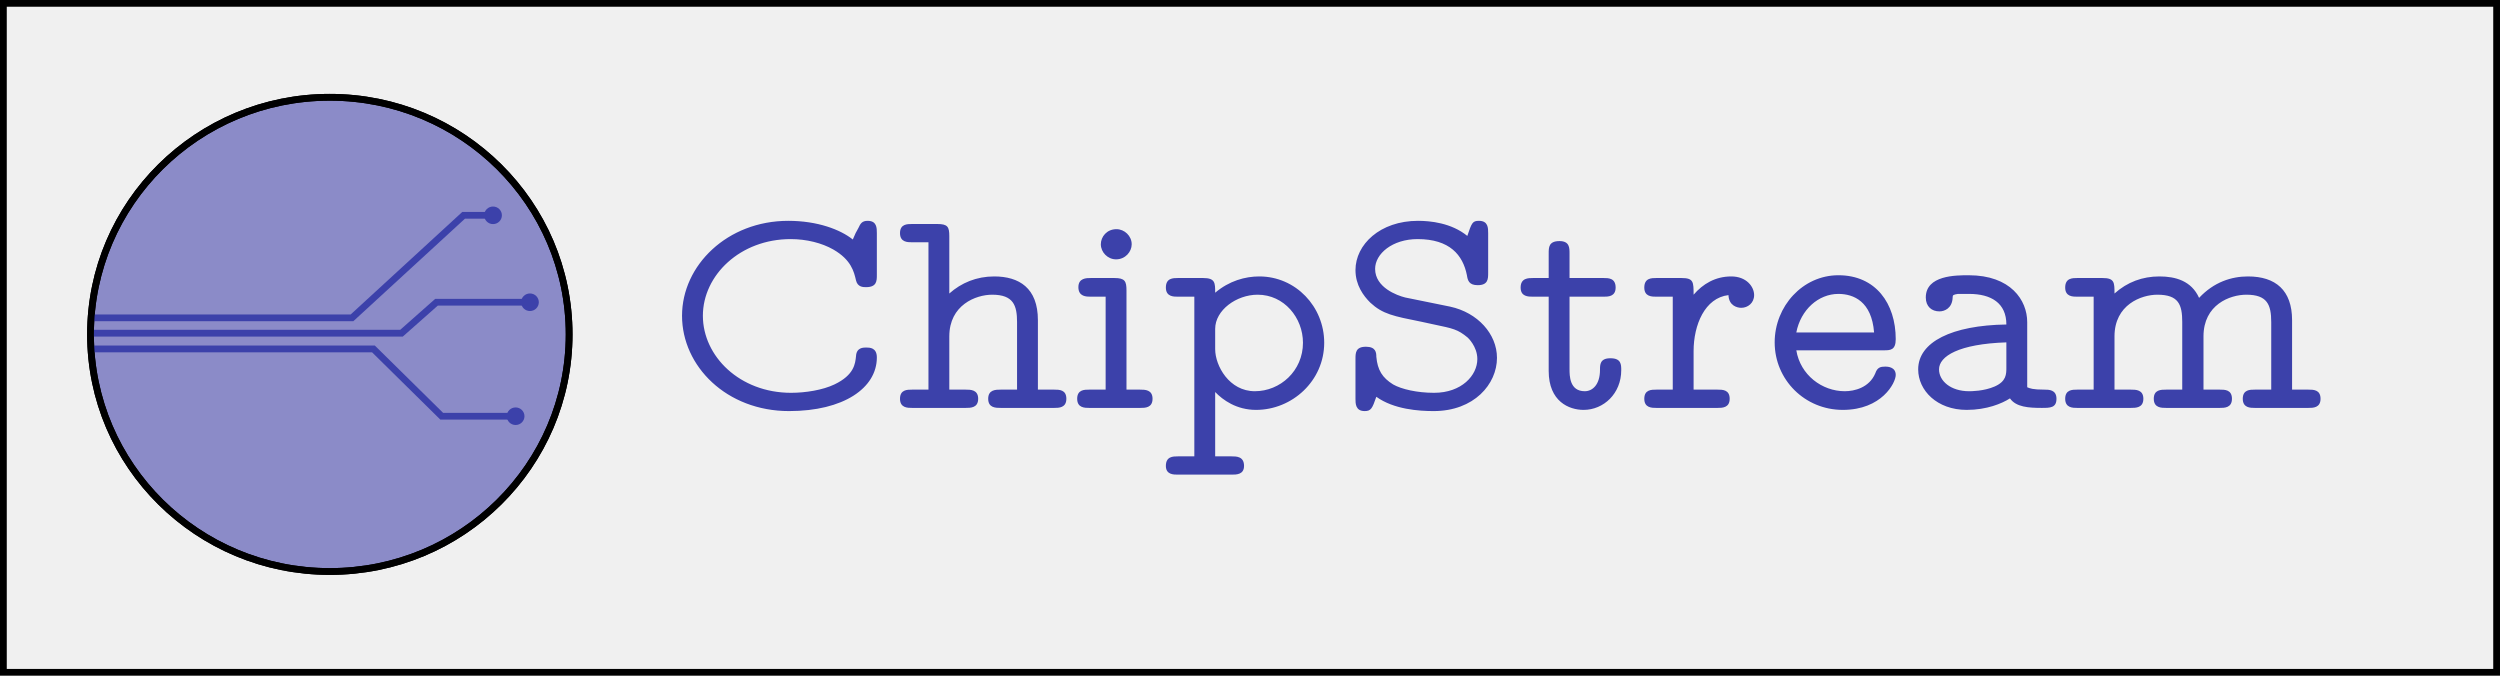
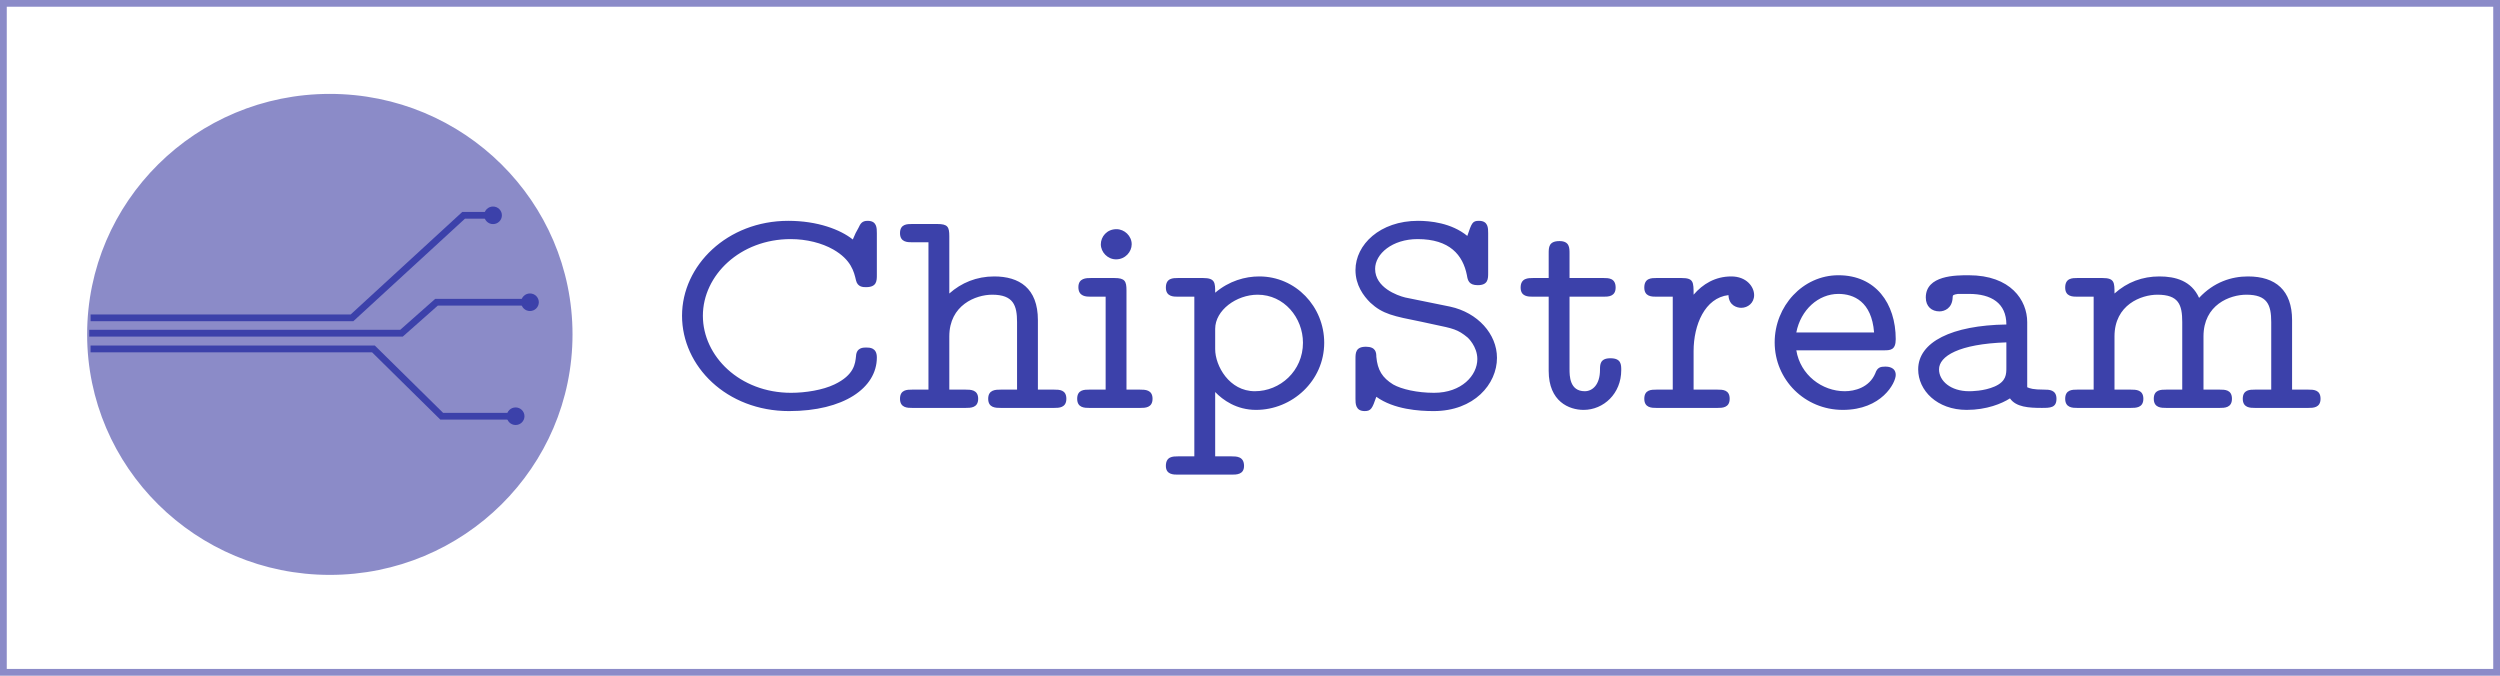
<svg xmlns="http://www.w3.org/2000/svg" width="97.896mm" height="26.458mm" viewBox="0 0 97.896 26.458" version="1.1" id="svg5">
  <defs id="defs2">
    <mask maskUnits="userSpaceOnUse" id="mask1466">
      <circle style="fill:#ffffff;stroke-width:2;stroke-linecap:round" id="circle1468" cx="52.633" cy="84.55" r="25" />
    </mask>
  </defs>
  <g id="layer1" transform="translate(-18.39761,-49.51868)">
+     <rect style="fill:#ffffff;stroke:none;stroke-width:1.627;stroke-linecap:round;stroke-linejoin:round;stroke-opacity:1" id="rect1" width="97.764" height="26.326" x="18.398" y="49.519" />
    <ellipse style="fill:#8b8bc8;stroke:none;stroke-width:0.423;stroke-linecap:round;stroke-dasharray:none;fill-opacity:1" id="path658-7-5-3" cx="31.313" cy="62.613" rx="9.371" ry="9.285" />
    <path style="fill:#ffffff;stroke:none;stroke-width:0.709;stroke-linecap:butt;stroke-linejoin:miter;stroke-dasharray:none;stroke-opacity:1" d="M 66.586,106.042 50.71,89.742 H 24.64 V 79.364 H 50.71 L 66.586,63.064 h 23.564 v 42.973 H 66.681 66.58" id="path348-6" mask="url(#mask1466)" transform="matrix(0.3748282,0,0,0.3714019,11.58437,31.2105)" />
-     <ellipse style="fill:none;stroke:#000000;stroke-width:0.265;stroke-linecap:round;stroke-dasharray:none" id="path658-7" cx="31.313" cy="62.613" rx="9.371" ry="9.285" />
+     <ellipse style="fill:none;stroke:#8b8bc8;stroke-width:0.265;stroke-linecap:round;stroke-dasharray:none;stroke-opacity:1" id="path658-7" cx="31.313" cy="62.613" rx="9.371" ry="9.285" />
    <ellipse style="fill:#3c41aa;fill-opacity:1;stroke:none;stroke-width:0.265;stroke-linecap:round;stroke-dasharray:none" id="path1530-6" cx="37.704" cy="57.95" rx="0.347" ry="0.344" />
    <path style="fill:none;stroke:#3c41aa;stroke-width:0.265;stroke-linecap:butt;stroke-linejoin:miter;stroke-dasharray:none;stroke-opacity:1" d="M 21.945,61.964 H 32.182 L 36.552,57.95 h 1.124" id="path1524" />
    <path style="fill:none;stroke:#3c41aa;stroke-width:0.265;stroke-linecap:butt;stroke-linejoin:miter;stroke-dasharray:none;stroke-opacity:1" d="m 21.892,62.566 h 12.228 l 1.37,-1.212 h 3.628" id="path1526" />
    <path style="fill:none;stroke:#3c41aa;stroke-width:0.265;stroke-linecap:butt;stroke-linejoin:miter;stroke-dasharray:none;stroke-opacity:1" d="m 21.944,63.183 h 11.078 l 2.673,2.635 h 2.847" id="path1528" />
    <ellipse style="fill:#3c41aa;fill-opacity:1;stroke:none;stroke-width:0.265;stroke-linecap:round;stroke-dasharray:none" id="path1530" cx="38.588" cy="65.817" rx="0.347" ry="0.344" />
    <ellipse style="fill:#3c41aa;fill-opacity:1;stroke:none;stroke-width:0.265;stroke-linecap:round;stroke-dasharray:none" id="path1530-5" cx="39.15" cy="61.354" rx="0.347" ry="0.344" />
    <text xml:space="preserve" style="font-size:11.846px;line-height:1.25;font-family:sans-serif;-inkscape-font-specification:sans-serif;letter-spacing:0px;word-spacing:0px;stroke-width:0.265;fill:#3c41aa;stroke-dasharray:none;fill-opacity:1" x="44.212" y="65.794" id="text1697" transform="scale(1.004602,0.995419)">
      <tspan id="tspan1695" style="font-style:normal;font-variant:normal;font-weight:normal;font-stretch:normal;font-size:11.846px;font-family:'Latin Modern Mono Prop';-inkscape-font-specification:'Latin Modern Mono Prop';stroke-width:0.265;fill:#3c41aa;stroke-dasharray:none;fill-opacity:1" x="44.212" y="65.794">ChipStream</tspan>
    </text>
-     <rect style="opacity:1;fill:none;fill-opacity:1;stroke:#000000;stroke-width:0.265;stroke-linecap:round;stroke-dasharray:none" id="rect1751" width="97.631" height="26.194" x="18.53" y="49.651" />
-     <ellipse style="fill:none;stroke:#000000;stroke-width:0.265;stroke-linecap:round;stroke-dasharray:none" id="path658-7-5" cx="31.313" cy="62.613" rx="9.371" ry="9.285" />
+     <rect style="opacity:1;fill:none;fill-opacity:1;stroke:#8b8bc8;stroke-width:0.265;stroke-linecap:round;stroke-dasharray:none;stroke-opacity:1" id="rect1751" width="97.631" height="26.194" x="18.53" y="49.651" />
  </g>
</svg>
